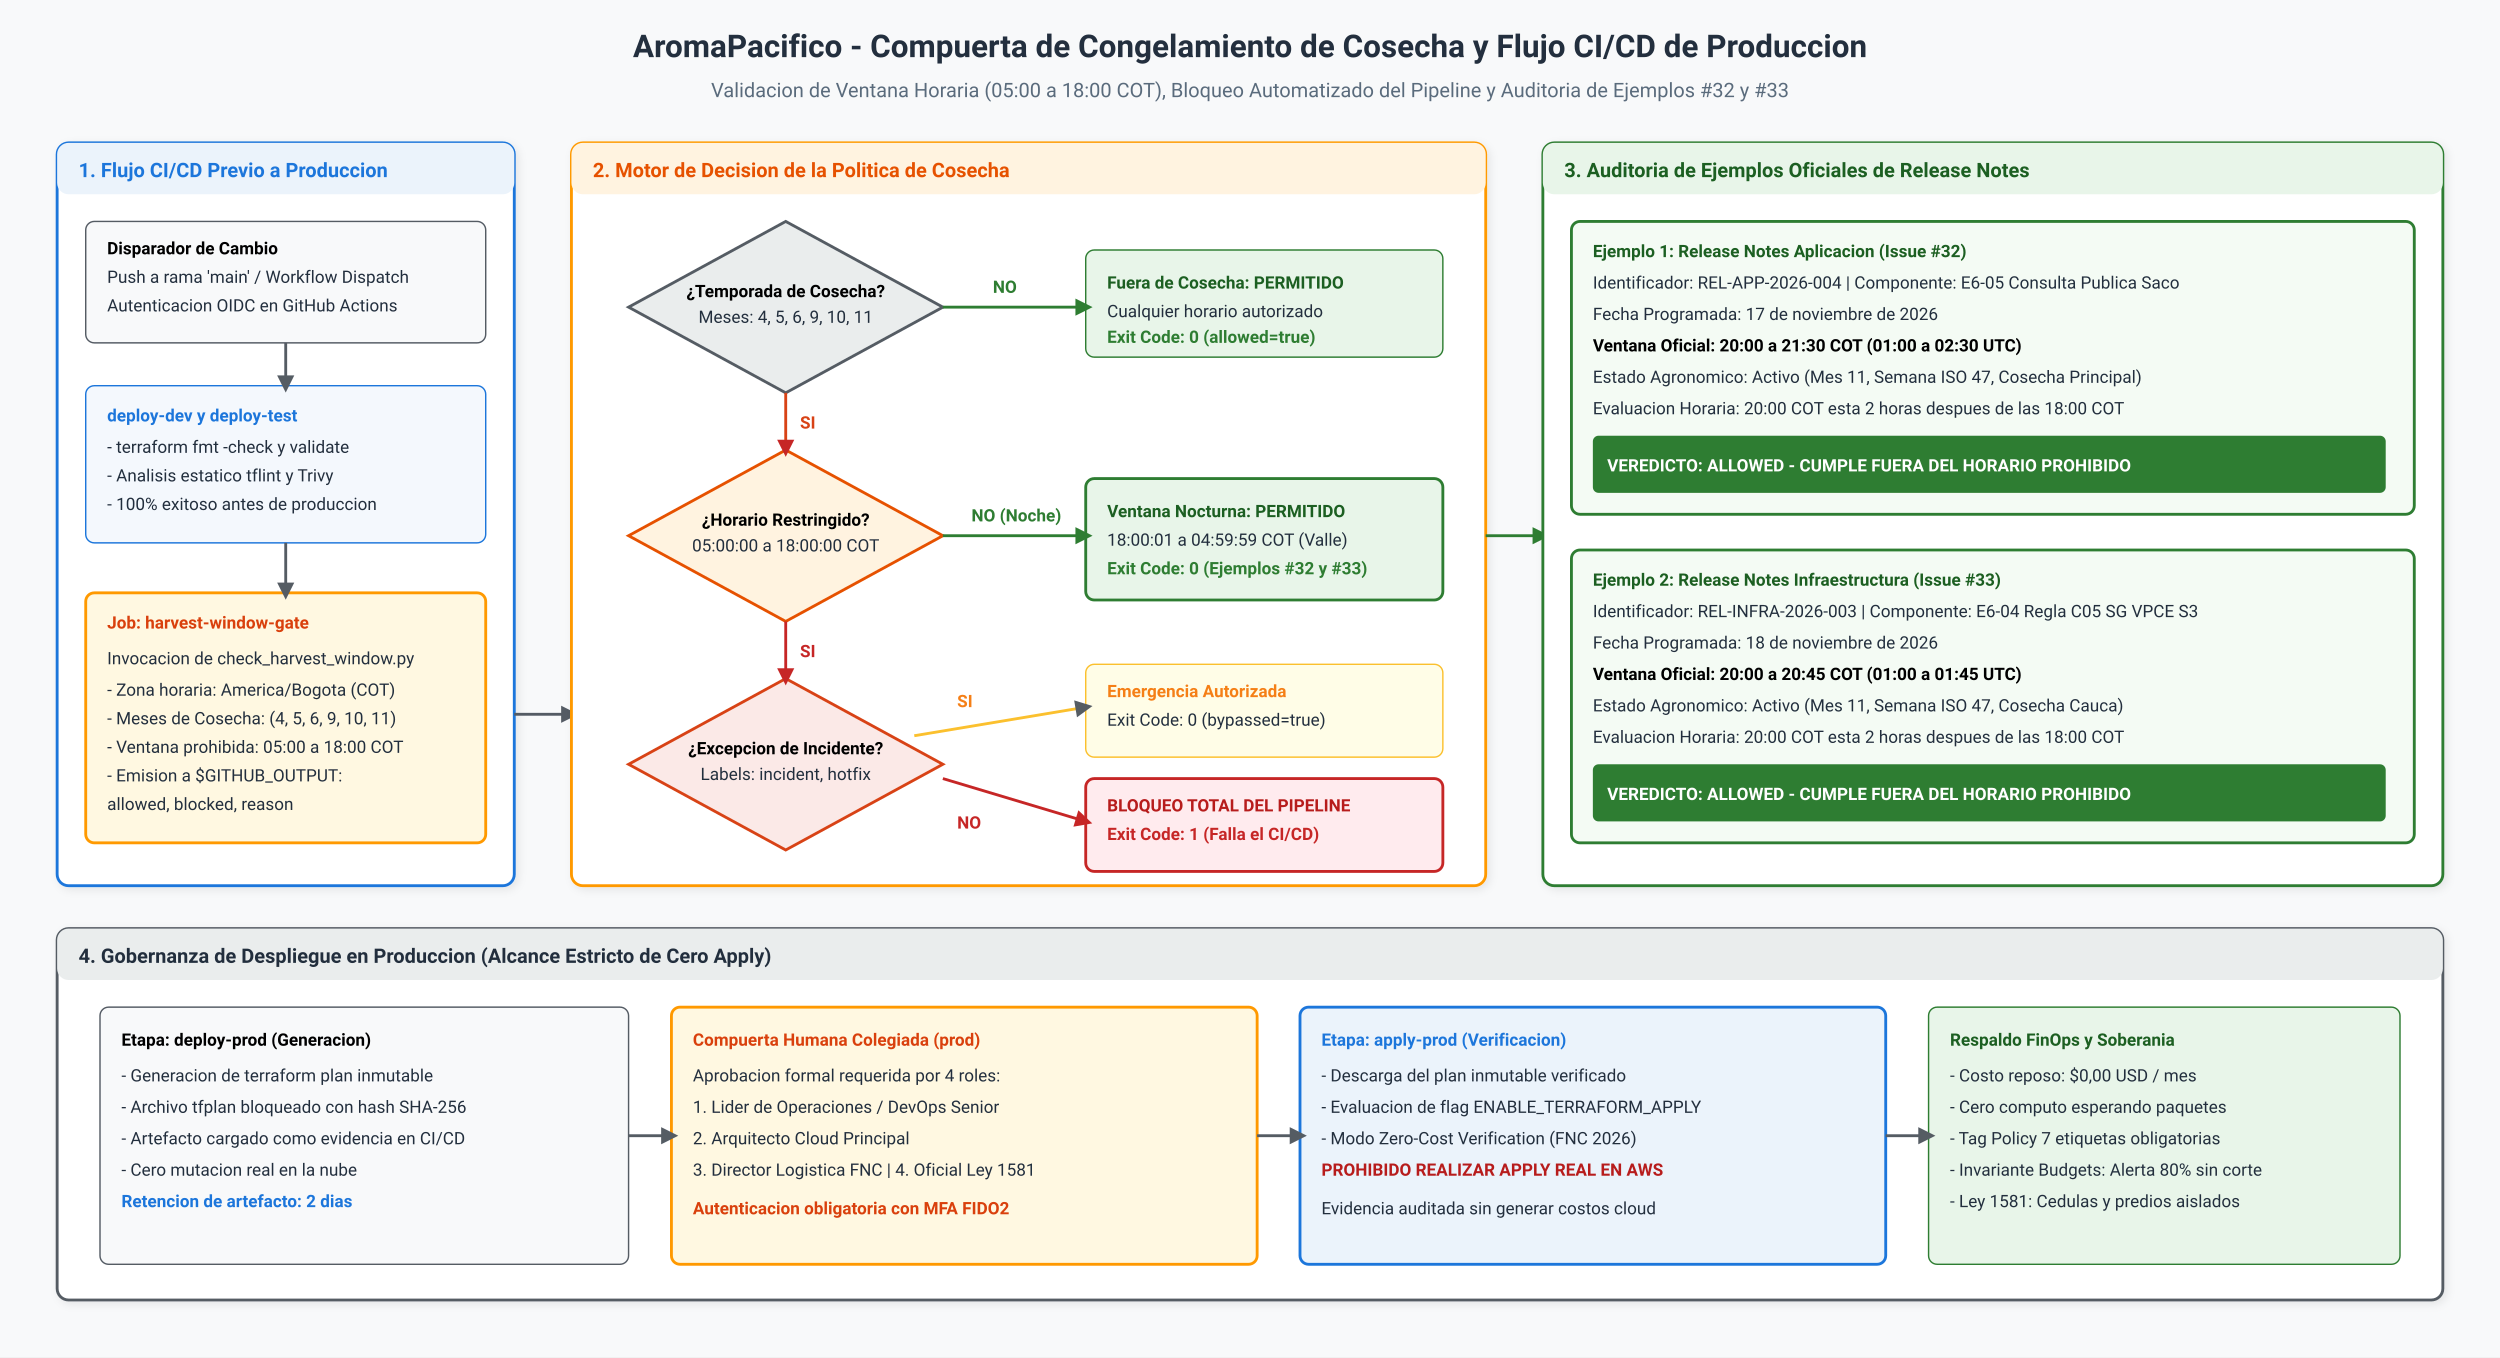
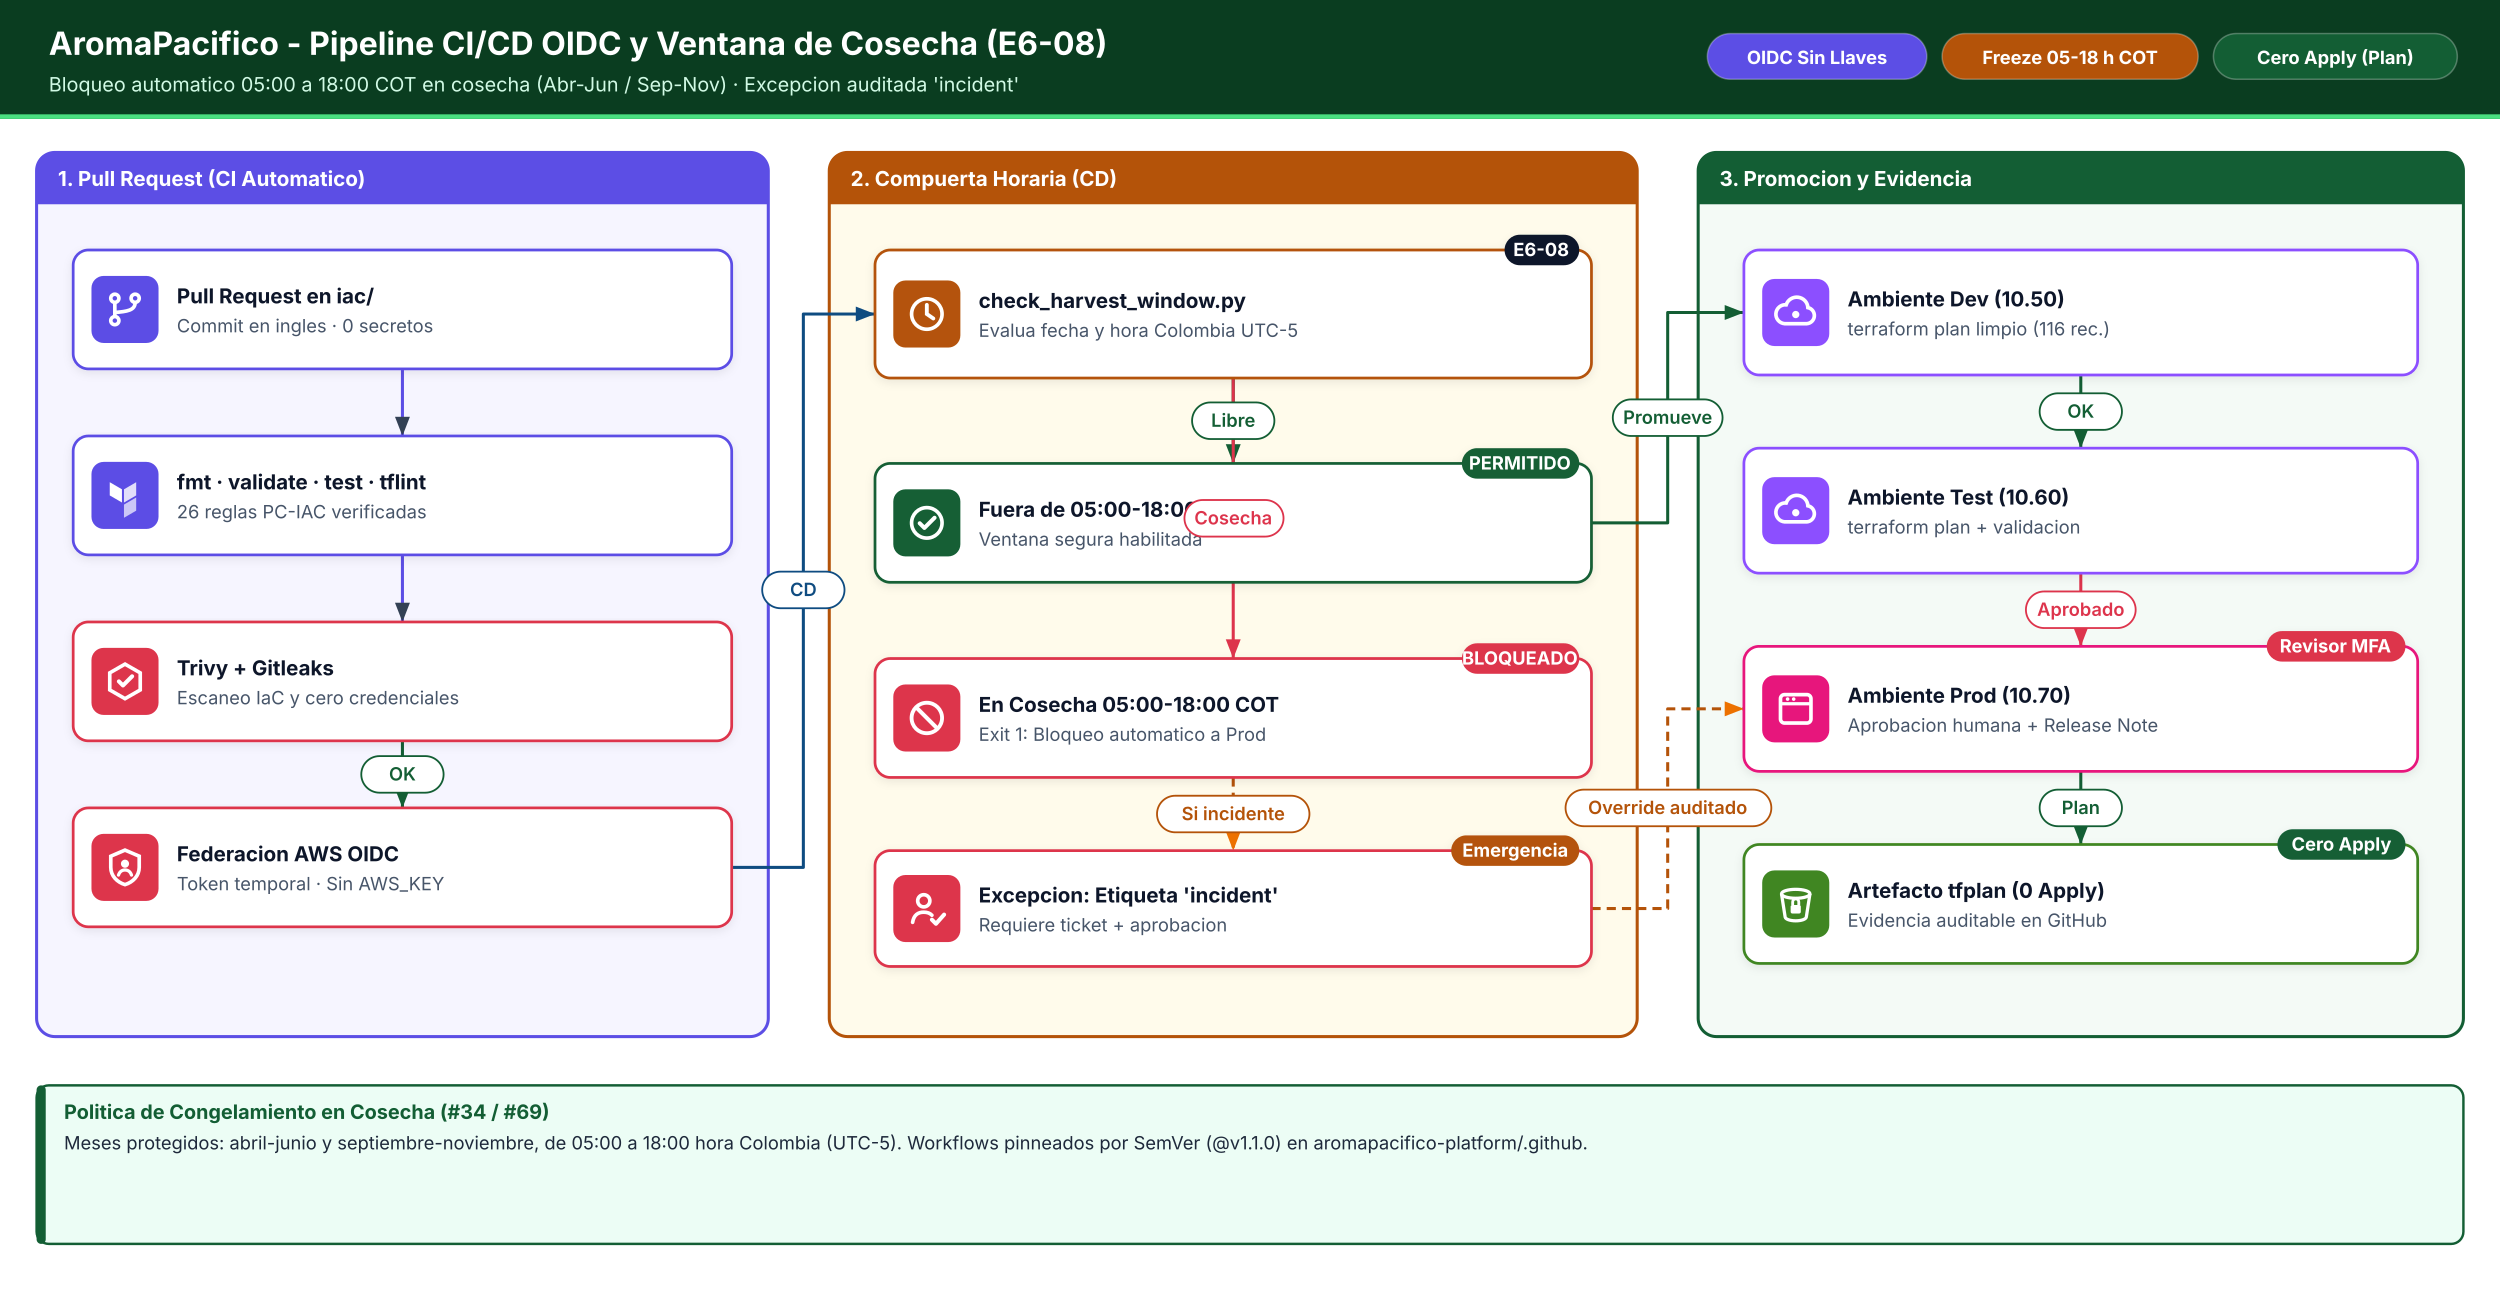
- <svg xmlns="http://www.w3.org/2000/svg" viewBox="0 0 1750 950" width="100%" height="100%">
+ <svg xmlns="http://www.w3.org/2000/svg" width="1640" height="860" viewBox="0 0 1640 860">
  <defs>
-     <style>
-       .title { font-family: -apple-system, BlinkMacSystemFont, "Segoe UI", Roboto, Helvetica, Arial, sans-serif; font-size: 22px; font-weight: bold; fill: #232F3E; text-anchor: middle; }
-       .subtitle { font-family: -apple-system, BlinkMacSystemFont, "Segoe UI", Roboto, Helvetica, Arial, sans-serif; font-size: 14px; fill: #5A6B7C; text-anchor: middle; }
-       .header-box { font-family: -apple-system, BlinkMacSystemFont, "Segoe UI", Roboto, Helvetica, Arial, sans-serif; font-size: 14px; font-weight: bold; }
-       .body-text { font-family: -apple-system, BlinkMacSystemFont, "Segoe UI", Roboto, Helvetica, Arial, sans-serif; font-size: 12px; fill: #232F3E; }
-       .bold-text { font-family: -apple-system, BlinkMacSystemFont, "Segoe UI", Roboto, Helvetica, Arial, sans-serif; font-size: 12px; font-weight: bold; }
-       .badge-text { font-family: -apple-system, BlinkMacSystemFont, "Segoe UI", Roboto, Helvetica, Arial, sans-serif; font-size: 12px; font-weight: bold; fill: #FFFFFF; }
-       .footer-text { font-family: -apple-system, BlinkMacSystemFont, "Segoe UI", Roboto, Helvetica, Arial, sans-serif; font-size: 12px; font-style: italic; fill: #5A6B7C; text-anchor: middle; }
-     </style>
-     <filter id="shadow" x="-2%" y="-2%" width="104%" height="104%" filterUnits="userSpaceOnUse">
-       <feDropShadow dx="2" dy="2" stdDeviation="3" flood-color="#000000" flood-opacity="0.08" />
+     <filter id="shadow" x="-6%" y="-6%" width="112%" height="118%">
+       <feDropShadow dx="0" dy="2" stdDeviation="3" flood-color="#0F172A" flood-opacity="0.08" />
    </filter>
-     <marker id="arrow-blue" viewBox="0 0 10 10" refX="6" refY="5" markerWidth="6" markerHeight="6" orient="auto-start-reverse">
-       <path d="M 0 0 L 10 5 L 0 10 z" fill="#1D76DB" />
-     </marker>
-     <marker id="arrow-green" viewBox="0 0 10 10" refX="6" refY="5" markerWidth="6" markerHeight="6" orient="auto-start-reverse">
-       <path d="M 0 0 L 10 5 L 0 10 z" fill="#2E7D32" />
-     </marker>
-     <marker id="arrow-red" viewBox="0 0 10 10" refX="6" refY="5" markerWidth="6" markerHeight="6" orient="auto-start-reverse">
-       <path d="M 0 0 L 10 5 L 0 10 z" fill="#C62828" />
-     </marker>
-     <marker id="arrow-gray" viewBox="0 0 10 10" refX="6" refY="5" markerWidth="6" markerHeight="6" orient="auto-start-reverse">
-       <path d="M 0 0 L 10 5 L 0 10 z" fill="#545B64" />
-     </marker>
+     <marker id="arr-slate" viewBox="0 0 10 10" refX="9" refY="5" markerWidth="7" markerHeight="7" orient="auto-start-reverse">
+       <path d="M0,1.5 L9,5 L0,8.5 z" fill="#334155" />
+     </marker>
+     <marker id="arr-green" viewBox="0 0 10 10" refX="9" refY="5" markerWidth="7" markerHeight="7" orient="auto-start-reverse">
+       <path d="M0,1.5 L9,5 L0,8.5 z" fill="#135E34" />
+     </marker>
+     <marker id="arr-red" viewBox="0 0 10 10" refX="9" refY="5" markerWidth="7" markerHeight="7" orient="auto-start-reverse">
+       <path d="M0,1.5 L9,5 L0,8.5 z" fill="#DD344C" />
+     </marker>
+     <marker id="arr-blue" viewBox="0 0 10 10" refX="9" refY="5" markerWidth="7" markerHeight="7" orient="auto-start-reverse">
+       <path d="M0,1.5 L9,5 L0,8.5 z" fill="#0F4C81" />
+     </marker>
+     <marker id="arr-orange" viewBox="0 0 10 10" refX="9" refY="5" markerWidth="7" markerHeight="7" orient="auto-start-reverse">
+       <path d="M0,1.5 L9,5 L0,8.5 z" fill="#ED7100" />
+     </marker>
+     <marker id="arr-purple" viewBox="0 0 10 10" refX="9" refY="5" markerWidth="7" markerHeight="7" orient="auto-start-reverse">
+       <path d="M0,1.5 L9,5 L0,8.5 z" fill="#8C4FFF" />
+     </marker>
+     <style>text{font-family:'Segoe UI',Inter,Arial,sans-serif;}</style>
  </defs>
-   <rect width="1750" height="950" fill="#F8F9FA" />
-   <text x="875" y="40" class="title">AromaPacifico - Compuerta de Congelamiento de Cosecha y Flujo CI/CD de Produccion</text>
-   <text x="875" y="68" class="subtitle">Validacion de Ventana Horaria (05:00 a 18:00 COT), Bloqueo Automatizado del Pipeline y Auditoria de Ejemplos #32 y #33</text>
-   <g transform="translate(40, 100)" filter="url(#shadow)">
-     <rect width="320" height="520" rx="8" fill="#FFFFFF" stroke="#1D76DB" stroke-width="2" />
-     <rect width="320" height="36" rx="8" fill="#EBF3FB" />
-     <text x="15" y="24" class="header-box" fill="#1D76DB">1. Flujo CI/CD Previo a Produccion</text>
-     <rect x="20" y="55" width="280" height="85" rx="6" fill="#F8F9FA" stroke="#545B64" stroke-width="1" />
-     <text x="35" y="78" class="bold-text">Disparador de Cambio</text>
-     <text x="35" y="98" class="body-text">Push a rama 'main' / Workflow Dispatch</text>
-     <text x="35" y="118" class="body-text">Autenticacion OIDC en GitHub Actions</text>
-     <rect x="20" y="170" width="280" height="110" rx="6" fill="#F4F8FD" stroke="#1D76DB" stroke-width="1" />
-     <text x="35" y="195" class="bold-text" fill="#1D76DB">deploy-dev y deploy-test</text>
-     <text x="35" y="217" class="body-text">- terraform fmt -check y validate</text>
-     <text x="35" y="237" class="body-text">- Analisis estatico tflint y Trivy</text>
-     <text x="35" y="257" class="body-text">- 100% exitoso antes de produccion</text>
-     <rect x="20" y="315" width="280" height="175" rx="6" fill="#FFF8E1" stroke="#FF9900" stroke-width="2" />
-     <text x="35" y="340" class="bold-text" fill="#D93F0B">Job: harvest-window-gate</text>
-     <text x="35" y="365" class="body-text">Invocacion de check_harvest_window.py</text>
-     <text x="35" y="387" class="body-text">- Zona horaria: America/Bogota (COT)</text>
-     <text x="35" y="407" class="body-text">- Meses de Cosecha: (4, 5, 6, 9, 10, 11)</text>
-     <text x="35" y="427" class="body-text">- Ventana prohibida: 05:00 a 18:00 COT</text>
-     <text x="35" y="447" class="body-text">- Emision a $GITHUB_OUTPUT:</text>
-     <text x="35" y="467" class="body-text" font-family="monospace">allowed, blocked, reason</text>
-     <line x1="160" y1="140" x2="160" y2="170" stroke="#545B64" stroke-width="2" marker-end="url(#arrow-gray)" />
-     <line x1="160" y1="280" x2="160" y2="315" stroke="#545B64" stroke-width="2" marker-end="url(#arrow-gray)" />
-   </g>
-   <line x1="360" y1="500" x2="400" y2="500" stroke="#545B64" stroke-width="2" marker-end="url(#arrow-gray)" />
-   <g transform="translate(400, 100)" filter="url(#shadow)">
-     <rect width="640" height="520" rx="8" fill="#FFFFFF" stroke="#FF9900" stroke-width="2" />
-     <rect width="640" height="36" rx="8" fill="#FFF3E0" />
-     <text x="15" y="24" class="header-box" fill="#E65100">2. Motor de Decision de la Politica de Cosecha</text>
-     <polygon points="150,55 260,115 150,175 40,115" fill="#EAEDED" stroke="#545B64" stroke-width="2" />
-     <text x="150" y="108" class="bold-text" text-anchor="middle">¿Temporada de Cosecha?</text>
-     <text x="150" y="126" class="body-text" text-anchor="middle">Meses: 4, 5, 6, 9, 10, 11</text>
-     <rect x="360" y="75" width="250" height="75" rx="6" fill="#E8F5E9" stroke="#2E7D32" stroke-width="1" />
-     <text x="375" y="102" class="bold-text" fill="#1B5E20">Fuera de Cosecha: PERMITIDO</text>
-     <text x="375" y="122" class="body-text">Cualquier horario autorizado</text>
-     <text x="375" y="140" class="bold-text" fill="#2E7D32">Exit Code: 0 (allowed=true)</text>
-     <line x1="260" y1="115" x2="360" y2="115" stroke="#2E7D32" stroke-width="2" marker-end="url(#arrow-green)" />
-     <text x="295" y="105" class="bold-text" fill="#2E7D32">NO</text>
-     <polygon points="150,215 260,275 150,335 40,275" fill="#FFF3E0" stroke="#E65100" stroke-width="2" />
-     <text x="150" y="268" class="bold-text" text-anchor="middle">¿Horario Restringido?</text>
-     <text x="150" y="286" class="body-text" text-anchor="middle">05:00:00 a 18:00:00 COT</text>
-     <line x1="150" y1="175" x2="150" y2="215" stroke="#D84315" stroke-width="2" marker-end="url(#arrow-red)" />
-     <text x="160" y="200" class="bold-text" fill="#D84315">SI</text>
-     <rect x="360" y="235" width="250" height="85" rx="6" fill="#E8F5E9" stroke="#2E7D32" stroke-width="2" />
-     <text x="375" y="262" class="bold-text" fill="#1B5E20">Ventana Nocturna: PERMITIDO</text>
-     <text x="375" y="282" class="body-text">18:00:01 a 04:59:59 COT (Valle)</text>
-     <text x="375" y="302" class="bold-text" fill="#2E7D32">Exit Code: 0 (Ejemplos #32 y #33)</text>
-     <line x1="260" y1="275" x2="360" y2="275" stroke="#2E7D32" stroke-width="2" marker-end="url(#arrow-green)" />
-     <text x="280" y="265" class="bold-text" fill="#2E7D32">NO (Noche)</text>
-     <polygon points="150,375 260,435 150,495 40,435" fill="#FBE9E7" stroke="#D84315" stroke-width="2" />
-     <text x="150" y="428" class="bold-text" text-anchor="middle">¿Excepcion de Incidente?</text>
-     <text x="150" y="446" class="body-text" text-anchor="middle">Labels: incident, hotfix</text>
-     <line x1="150" y1="335" x2="150" y2="375" stroke="#C62828" stroke-width="2" marker-end="url(#arrow-red)" />
-     <text x="160" y="360" class="bold-text" fill="#C62828">SI</text>
-     <rect x="360" y="365" width="250" height="65" rx="6" fill="#FFFDE7" stroke="#FBC02D" stroke-width="1" />
-     <text x="375" y="388" class="bold-text" fill="#F57F17">Emergencia Autorizada</text>
-     <text x="375" y="408" class="body-text">Exit Code: 0 (bypassed=true)</text>
-     <line x1="240" y1="415" x2="360" y2="395" stroke="#FBC02D" stroke-width="2" marker-end="url(#arrow-gray)" />
-     <text x="270" y="395" class="bold-text" fill="#F57F17">SI</text>
-     <rect x="360" y="445" width="250" height="65" rx="6" fill="#FFEBEE" stroke="#C62828" stroke-width="2" />
-     <text x="375" y="468" class="bold-text" fill="#B71C1C">BLOQUEO TOTAL DEL PIPELINE</text>
-     <text x="375" y="488" class="bold-text" fill="#C62828">Exit Code: 1 (Falla el CI/CD)</text>
-     <line x1="260" y1="445" x2="360" y2="475" stroke="#C62828" stroke-width="2" marker-end="url(#arrow-red)" />
-     <text x="270" y="480" class="bold-text" fill="#C62828">NO</text>
-   </g>
-   <line x1="1040" y1="375" x2="1080" y2="375" stroke="#2E7D32" stroke-width="2" marker-end="url(#arrow-green)" />
-   <g transform="translate(1080, 100)" filter="url(#shadow)">
-     <rect width="630" height="520" rx="8" fill="#FFFFFF" stroke="#2E7D32" stroke-width="2" />
-     <rect width="630" height="36" rx="8" fill="#E8F5E9" />
-     <text x="15" y="24" class="header-box" fill="#1B5E20">3. Auditoria de Ejemplos Oficiales de Release Notes</text>
-     <rect x="20" y="55" width="590" height="205" rx="6" fill="#F4FBF4" stroke="#2E7D32" stroke-width="2" />
-     <text x="35" y="80" class="bold-text" fill="#1B5E20">Ejemplo 1: Release Notes Aplicacion (Issue #32)</text>
-     <text x="35" y="102" class="body-text">Identificador: REL-APP-2026-004 | Componente: E6-05 Consulta Publica Saco</text>
-     <text x="35" y="124" class="body-text">Fecha Programada: 17 de noviembre de 2026</text>
-     <text x="35" y="146" class="bold-text">Ventana Oficial: 20:00 a 21:30 COT (01:00 a 02:30 UTC)</text>
-     <text x="35" y="168" class="body-text">Estado Agronomico: Activo (Mes 11, Semana ISO 47, Cosecha Principal)</text>
-     <text x="35" y="190" class="body-text">Evaluacion Horaria: 20:00 COT esta 2 horas despues de las 18:00 COT</text>
-     <rect x="35" y="205" width="555" height="40" rx="4" fill="#2E7D32" />
-     <text x="45" y="230" class="badge-text">VEREDICTO: ALLOWED - CUMPLE FUERA DEL HORARIO PROHIBIDO</text>
-     <rect x="20" y="285" width="590" height="205" rx="6" fill="#F4FBF4" stroke="#2E7D32" stroke-width="2" />
-     <text x="35" y="310" class="bold-text" fill="#1B5E20">Ejemplo 2: Release Notes Infraestructura (Issue #33)</text>
-     <text x="35" y="332" class="body-text">Identificador: REL-INFRA-2026-003 | Componente: E6-04 Regla C05 SG VPCE S3</text>
-     <text x="35" y="354" class="body-text">Fecha Programada: 18 de noviembre de 2026</text>
-     <text x="35" y="376" class="bold-text">Ventana Oficial: 20:00 a 20:45 COT (01:00 a 01:45 UTC)</text>
-     <text x="35" y="398" class="body-text">Estado Agronomico: Activo (Mes 11, Semana ISO 47, Cosecha Cauca)</text>
-     <text x="35" y="420" class="body-text">Evaluacion Horaria: 20:00 COT esta 2 horas despues de las 18:00 COT</text>
-     <rect x="35" y="435" width="555" height="40" rx="4" fill="#2E7D32" />
-     <text x="45" y="460" class="badge-text">VEREDICTO: ALLOWED - CUMPLE FUERA DEL HORARIO PROHIBIDO</text>
-   </g>
-   <g transform="translate(40, 650)" filter="url(#shadow)">
-     <rect width="1670" height="260" rx="8" fill="#FFFFFF" stroke="#545B64" stroke-width="2" />
-     <rect width="1670" height="36" rx="8" fill="#EAEDED" />
-     <text x="15" y="24" class="header-box" fill="#232F3E">4. Gobernanza de Despliegue en Produccion (Alcance Estricto de Cero Apply)</text>
-     <rect x="30" y="55" width="370" height="180" rx="6" fill="#F8F9FA" stroke="#545B64" stroke-width="1" />
-     <text x="45" y="82" class="bold-text">Etapa: deploy-prod (Generacion)</text>
-     <text x="45" y="107" class="body-text">- Generacion de terraform plan inmutable</text>
-     <text x="45" y="129" class="body-text">- Archivo tfplan bloqueado con hash SHA-256</text>
-     <text x="45" y="151" class="body-text">- Artefacto cargado como evidencia en CI/CD</text>
-     <text x="45" y="173" class="body-text">- Cero mutacion real en la nube</text>
-     <text x="45" y="195" class="bold-text" fill="#1D76DB">Retencion de artefacto: 2 dias</text>
-     <rect x="430" y="55" width="410" height="180" rx="6" fill="#FFF8E1" stroke="#FF9900" stroke-width="2" />
-     <text x="445" y="82" class="bold-text" fill="#D93F0B">Compuerta Humana Colegiada (prod)</text>
-     <text x="445" y="107" class="body-text">Aprobacion formal requerida por 4 roles:</text>
-     <text x="445" y="129" class="body-text">1. Lider de Operaciones / DevOps Senior</text>
-     <text x="445" y="151" class="body-text">2. Arquitecto Cloud Principal</text>
-     <text x="445" y="173" class="body-text">3. Director Logistica FNC | 4. Oficial Ley 1581</text>
-     <text x="445" y="200" class="bold-text" fill="#D93F0B">Autenticacion obligatoria con MFA FIDO2</text>
-     <rect x="870" y="55" width="410" height="180" rx="6" fill="#EBF3FB" stroke="#1D76DB" stroke-width="2" />
-     <text x="885" y="82" class="bold-text" fill="#1D76DB">Etapa: apply-prod (Verificacion)</text>
-     <text x="885" y="107" class="body-text">- Descarga del plan inmutable verificado</text>
-     <text x="885" y="129" class="body-text">- Evaluacion de flag ENABLE_TERRAFORM_APPLY</text>
-     <text x="885" y="151" class="body-text">- Modo Zero-Cost Verification (FNC 2026)</text>
-     <text x="885" y="173" class="bold-text" fill="#B71C1C">PROHIBIDO REALIZAR APPLY REAL EN AWS</text>
-     <text x="885" y="200" class="body-text">Evidencia auditada sin generar costos cloud</text>
-     <rect x="1310" y="55" width="330" height="180" rx="6" fill="#E8F5E9" stroke="#2E7D32" stroke-width="1" />
-     <text x="1325" y="82" class="bold-text" fill="#1B5E20">Respaldo FinOps y Soberania</text>
-     <text x="1325" y="107" class="body-text">- Costo reposo: $0,00 USD / mes</text>
-     <text x="1325" y="129" class="body-text">- Cero computo esperando paquetes</text>
-     <text x="1325" y="151" class="body-text">- Tag Policy 7 etiquetas obligatorias</text>
-     <text x="1325" y="173" class="body-text">- Invariante Budgets: Alerta 80% sin corte</text>
-     <text x="1325" y="195" class="body-text">- Ley 1581: Cedulas y predios aislados</text>
-     <line x1="400" y1="145" x2="430" y2="145" stroke="#545B64" stroke-width="2" marker-end="url(#arrow-gray)" />
-     <line x1="840" y1="145" x2="870" y2="145" stroke="#545B64" stroke-width="2" marker-end="url(#arrow-gray)" />
-     <line x1="1280" y1="145" x2="1310" y2="145" stroke="#545B64" stroke-width="2" marker-end="url(#arrow-gray)" />
+   <rect x="0" y="0" width="1640" height="860" fill="#FFFFFF" />
+   <rect x="0" y="0" width="1640" height="78" fill="#0A3D20" />
+   <rect x="0" y="75" width="1640" height="3" fill="#4ADE80" />
+   <text x="32" y="36" font-size="21" font-weight="700" fill="#FFFFFF">AromaPacifico - Pipeline CI/CD OIDC y Ventana de Cosecha (E6-08)</text>
+   <text x="32" y="60" font-size="13" font-weight="400" fill="#D1FAE5">Bloqueo automatico 05:00 a 18:00 COT en cosecha (Abr-Jun / Sep-Nov) · Excepcion auditada 'incident'</text>
+   <rect x="1452" y="22" width="160" height="30" rx="15" fill="#135E34" stroke="#FFFFFF" stroke-opacity="0.28" />
+   <text x="1532" y="42" text-anchor="middle" font-size="12" font-weight="700" fill="#FFFFFF">Cero Apply (Plan)</text>
+   <rect x="1274" y="22" width="168" height="30" rx="15" fill="#B45309" stroke="#FFFFFF" stroke-opacity="0.28" />
+   <text x="1358" y="42" text-anchor="middle" font-size="12" font-weight="700" fill="#FFFFFF">Freeze 05-18 h COT</text>
+   <rect x="1120" y="22" width="144" height="30" rx="15" fill="#5C4EE5" stroke="#FFFFFF" stroke-opacity="0.28" />
+   <text x="1192" y="42" text-anchor="middle" font-size="12" font-weight="700" fill="#FFFFFF">OIDC Sin Llaves</text>
+   <g id="z-ci">
+     <rect x="24" y="100" width="480" height="580" rx="12" fill="#F6F5FF" stroke="#5C4EE5" stroke-width="2" />
+     <path d="M36,100 H492 Q504,100 504,112 V134 H24 V112 Q24,100 36,100 Z" fill="#5C4EE5" />
+     <text x="38" y="122" font-size="13.5" font-weight="700" fill="#FFFFFF">1. Pull Request (CI Automatico)</text>
+   </g>
+   <g id="z-gate">
+     <rect x="544" y="100" width="530" height="580" rx="12" fill="#FFFBEB" stroke="#B45309" stroke-width="2" />
+     <path d="M556,100 H1062 Q1074,100 1074,112 V134 H544 V112 Q544,100 556,100 Z" fill="#B45309" />
+     <text x="558" y="122" font-size="13.5" font-weight="700" fill="#FFFFFF">2. Compuerta Horaria (CD)</text>
+   </g>
+   <g id="z-env">
+     <rect x="1114" y="100" width="502" height="580" rx="12" fill="#F4FAF6" stroke="#135E34" stroke-width="2" />
+     <path d="M1126,100 H1604 Q1616,100 1616,112 V134 H1114 V112 Q1114,100 1126,100 Z" fill="#135E34" />
+     <text x="1128" y="122" font-size="13.5" font-weight="700" fill="#FFFFFF">3. Promocion y Evidencia</text>
+   </g>
+   <path id="edge-0" d="M264,242 L264,286" fill="none" stroke="#5C4EE5" stroke-width="2" stroke-linejoin="round" marker-end="url(#arr-slate)" />
+   <path id="edge-1" d="M264,364 L264,408" fill="none" stroke="#5C4EE5" stroke-width="2" stroke-linejoin="round" marker-end="url(#arr-slate)" />
+   <path id="edge-2" d="M264,486 L264,530" fill="none" stroke="#135E34" stroke-width="2" stroke-linejoin="round" marker-end="url(#arr-green)" />
+   <path id="edge-3" d="M480,569 L527,569 L527,206 L574,206" fill="none" stroke="#0F4C81" stroke-width="2" stroke-linejoin="round" marker-end="url(#arr-blue)" />
+   <path id="edge-4" d="M809,248 L809,304" fill="none" stroke="#135E34" stroke-width="2" stroke-linejoin="round" marker-end="url(#arr-green)" />
+   <path id="edge-5" d="M809,248 L809,432" fill="none" stroke="#DD344C" stroke-width="2" stroke-linejoin="round" marker-end="url(#arr-red)" />
+   <path id="edge-6" d="M809,510 L809,558" fill="none" stroke="#B45309" stroke-width="2" stroke-dasharray="6,4" stroke-linejoin="round" marker-end="url(#arr-orange)" />
+   <path id="edge-7" d="M1044,343 L1094,343 L1094,205 L1144,205" fill="none" stroke="#135E34" stroke-width="2" stroke-linejoin="round" marker-end="url(#arr-green)" />
+   <path id="edge-8" d="M1365,246 L1365,294" fill="none" stroke="#135E34" stroke-width="2" stroke-linejoin="round" marker-end="url(#arr-green)" />
+   <path id="edge-9" d="M1365,376 L1365,424" fill="none" stroke="#DD344C" stroke-width="2" stroke-linejoin="round" marker-end="url(#arr-red)" />
+   <path id="edge-10" d="M1044,596 L1094,596 L1094,465 L1144,465" fill="none" stroke="#B45309" stroke-width="2" stroke-dasharray="6,4" stroke-linejoin="round" marker-end="url(#arr-orange)" />
+   <path id="edge-11" d="M1365,506 L1365,554" fill="none" stroke="#135E34" stroke-width="2" stroke-linejoin="round" marker-end="url(#arr-green)" />
+   <g id="pr" filter="url(#shadow)">
+     <rect x="48" y="164" width="432" height="78" rx="10" fill="#FFFFFF" stroke="#5C4EE5" stroke-width="1.8" />
+     <rect x="60" y="181" width="44" height="44" rx="8" fill="#5C4EE5" />
+     <g transform="translate(66,187) scale(1.333)">
+       <circle cx="7" cy="6.5" r="2" fill="none" stroke="#FFF" stroke-width="1.8" />
+       <circle cx="17" cy="6.5" r="2" fill="none" stroke="#FFF" stroke-width="1.8" />
+       <circle cx="7" cy="17.5" r="2" fill="none" stroke="#FFF" stroke-width="1.8" />
+       <path d="M7 8.5V15.5M17 8.5C17 12.5 13 13 7 13.5" fill="none" stroke="#FFF" stroke-width="1.8" />
+     </g>
+     <text x="116" y="199" font-size="13.5" font-weight="700" fill="#0F172A">Pull Request en iac/</text>
+     <text x="116" y="218" font-size="12" font-weight="400" fill="#475569">Commit en ingles · 0 secretos</text>
+   </g>
+   <g id="lint" filter="url(#shadow)">
+     <rect x="48" y="286" width="432" height="78" rx="10" fill="#FFFFFF" stroke="#5C4EE5" stroke-width="1.8" />
+     <rect x="60" y="303" width="44" height="44" rx="8" fill="#5C4EE5" />
+     <g transform="translate(66,309) scale(1.333)">
+       <polygon points="4.5,5.5 10.5,9 10.5,15.5 4.5,12" fill="#FFF" />
+       <polygon points="11.5,9 17.5,5.5 17.5,12 11.5,15.5" fill="#FFF" opacity="0.82" />
+       <polygon points="11.5,16.5 17.5,13 17.5,19.5 11.5,23" fill="#FFF" opacity="0.68" />
+     </g>
+     <text x="116" y="321" font-size="13.5" font-weight="700" fill="#0F172A">fmt · validate · test · tflint</text>
+     <text x="116" y="340" font-size="12" font-weight="400" fill="#475569">26 reglas PC-IAC verificadas</text>
+   </g>
+   <g id="sec" filter="url(#shadow)">
+     <rect x="48" y="408" width="432" height="78" rx="10" fill="#FFFFFF" stroke="#DD344C" stroke-width="1.8" />
+     <rect x="60" y="425" width="44" height="44" rx="8" fill="#DD344C" />
+     <g transform="translate(66,431) scale(1.333)">
+       <polygon points="12,3.5 19.5,7.8 19.5,16.2 12,20.5 4.5,16.2 4.5,7.8" fill="none" stroke="#FFF" stroke-width="1.8" />
+       <path d="M9 12L11 14L15.5 9.5" fill="none" stroke="#FFF" stroke-width="2" stroke-linecap="round" stroke-linejoin="round" />
+     </g>
+     <text x="116" y="443" font-size="13.5" font-weight="700" fill="#0F172A">Trivy + Gitleaks</text>
+     <text x="116" y="462" font-size="12" font-weight="400" fill="#475569">Escaneo IaC y cero credenciales</text>
+   </g>
+   <g id="oidc" filter="url(#shadow)">
+     <rect x="48" y="530" width="432" height="78" rx="10" fill="#FFFFFF" stroke="#DD344C" stroke-width="1.8" />
+     <rect x="60" y="547" width="44" height="44" rx="8" fill="#DD344C" />
+     <g transform="translate(66,553) scale(1.333)">
+       <path d="M12 3.5L19 6.5V12C19 16.2 15.9 19.3 12 20.5C8.1 19.3 5 16.2 5 12V6.5L12 3.5Z" fill="none" stroke="#FFF" stroke-width="1.8" />
+       <circle cx="12" cy="10.2" r="2" fill="#FFF" />
+       <path d="M8.8 15.8C9.4 14 10.6 13.3 12 13.3C13.4 13.3 14.6 14 15.2 15.8" fill="none" stroke="#FFF" stroke-width="1.6" stroke-linecap="round" />
+     </g>
+     <text x="116" y="565" font-size="13.5" font-weight="700" fill="#0F172A">Federacion AWS OIDC</text>
+     <text x="116" y="584" font-size="12" font-weight="400" fill="#475569">Token temporal · Sin AWS_KEY</text>
+   </g>
+   <g id="chk" filter="url(#shadow)">
+     <rect x="574" y="164" width="470" height="84" rx="10" fill="#FFFFFF" stroke="#B45309" stroke-width="1.8" />
+     <rect x="586" y="184" width="44" height="44" rx="8" fill="#B45309" />
+     <g transform="translate(592,190) scale(1.333)">
+       <circle cx="12" cy="12" r="7.5" fill="none" stroke="#FFF" stroke-width="1.8" />
+       <path d="M12 7.5V12L15.2 14.2" fill="none" stroke="#FFF" stroke-width="1.9" stroke-linecap="round" />
+     </g>
+     <text x="642" y="202" font-size="13.5" font-weight="700" fill="#0F172A">check_harvest_window.py</text>
+     <text x="642" y="221" font-size="12" font-weight="400" fill="#475569">Evalua fecha y hora Colombia UTC-5</text>
+     <rect x="987" y="154" width="49" height="20" rx="10" fill="#0F172A" />
+     <text x="1011" y="168" text-anchor="middle" font-size="12" font-weight="700" fill="#FFFFFF">E6-08</text>
+   </g>
+   <g id="ok-win" filter="url(#shadow)">
+     <rect x="574" y="304" width="470" height="78" rx="10" fill="#FFFFFF" stroke="#135E34" stroke-width="1.8" />
+     <rect x="586" y="321" width="44" height="44" rx="8" fill="#135E34" />
+     <g transform="translate(592,327) scale(1.333)">
+       <circle cx="12" cy="12" r="7.5" fill="none" stroke="#FFF" stroke-width="1.8" />
+       <path d="M8.5 12.2L10.8 14.5L15.8 9.5" fill="none" stroke="#FFF" stroke-width="2" stroke-linecap="round" stroke-linejoin="round" />
+     </g>
+     <text x="642" y="339" font-size="13.5" font-weight="700" fill="#0F172A">Fuera de 05:00-18:00 COT</text>
+     <text x="642" y="358" font-size="12" font-weight="400" fill="#475569">Ventana segura habilitada</text>
+     <rect x="959" y="294" width="77" height="20" rx="10" fill="#135E34" />
+     <text x="997" y="308" text-anchor="middle" font-size="12" font-weight="700" fill="#FFFFFF">PERMITIDO</text>
+   </g>
+   <g id="blk-win" filter="url(#shadow)">
+     <rect x="574" y="432" width="470" height="78" rx="10" fill="#FFFFFF" stroke="#DD344C" stroke-width="1.8" />
+     <rect x="586" y="449" width="44" height="44" rx="8" fill="#DD344C" />
+     <g transform="translate(592,455) scale(1.333)">
+       <circle cx="12" cy="12" r="7.5" fill="none" stroke="#FFF" stroke-width="1.9" />
+       <line x1="7" y1="7" x2="17" y2="17" stroke="#FFF" stroke-width="2" />
+     </g>
+     <text x="642" y="467" font-size="13.5" font-weight="700" fill="#0F172A">En Cosecha 05:00-18:00 COT</text>
+     <text x="642" y="486" font-size="12" font-weight="400" fill="#475569">Exit 1: Bloqueo automatico a Prod</text>
+     <rect x="959" y="422" width="77" height="20" rx="10" fill="#DD344C" />
+     <text x="997" y="436" text-anchor="middle" font-size="12" font-weight="700" fill="#FFFFFF">BLOQUEADO</text>
+   </g>
+   <g id="inc" filter="url(#shadow)">
+     <rect x="574" y="558" width="470" height="76" rx="10" fill="#FFFFFF" stroke="#DD344C" stroke-width="1.8" />
+     <rect x="586" y="574" width="44" height="44" rx="8" fill="#DD344C" />
+     <g transform="translate(592,580) scale(1.333)">
+       <circle cx="10.5" cy="8.2" r="3" fill="none" stroke="#FFF" stroke-width="1.8" />
+       <path d="M5 18.8C5.6 15.2 7.6 13.8 10.5 13.8C12.2 13.8 13.6 14.3 14.5 15.3" fill="none" stroke="#FFF" stroke-width="1.8" stroke-linecap="round" />
+       <path d="M14.5 17.5L16.5 19.5L20.5 15" fill="none" stroke="#FFF" stroke-width="2" stroke-linecap="round" stroke-linejoin="round" />
+     </g>
+     <text x="642" y="592" font-size="13.5" font-weight="700" fill="#0F172A">Excepcion: Etiqueta 'incident'</text>
+     <text x="642" y="611" font-size="12" font-weight="400" fill="#475569">Requiere ticket + aprobacion</text>
+     <rect x="952" y="548" width="84" height="20" rx="10" fill="#B45309" />
+     <text x="994" y="562" text-anchor="middle" font-size="12" font-weight="700" fill="#FFFFFF">Emergencia</text>
+   </g>
+   <g id="e-dev" filter="url(#shadow)">
+     <rect x="1144" y="164" width="442" height="82" rx="10" fill="#FFFFFF" stroke="#8C4FFF" stroke-width="1.8" />
+     <rect x="1156" y="183" width="44" height="44" rx="8" fill="#8C4FFF" />
+     <g transform="translate(1162,189) scale(1.333)">
+       <path d="M6.5 17.5H17.5A4 4 0 0 0 18 9.6A5.5 5.5 0 0 0 7.3 8.2A3.8 3.8 0 0 0 6.5 17.5Z" fill="none" stroke="#FFF" stroke-width="1.8" />
+       <circle cx="12" cy="13" r="1.8" fill="#FFF" />
+     </g>
+     <text x="1212" y="201" font-size="13.5" font-weight="700" fill="#0F172A">Ambiente Dev (10.50)</text>
+     <text x="1212" y="220" font-size="12" font-weight="400" fill="#475569">terraform plan limpio (116 rec.)</text>
+   </g>
+   <g id="e-test" filter="url(#shadow)">
+     <rect x="1144" y="294" width="442" height="82" rx="10" fill="#FFFFFF" stroke="#8C4FFF" stroke-width="1.8" />
+     <rect x="1156" y="313" width="44" height="44" rx="8" fill="#8C4FFF" />
+     <g transform="translate(1162,319) scale(1.333)">
+       <path d="M6.5 17.5H17.5A4 4 0 0 0 18 9.6A5.5 5.5 0 0 0 7.3 8.2A3.8 3.8 0 0 0 6.5 17.5Z" fill="none" stroke="#FFF" stroke-width="1.8" />
+       <circle cx="12" cy="13" r="1.8" fill="#FFF" />
+     </g>
+     <text x="1212" y="331" font-size="13.5" font-weight="700" fill="#0F172A">Ambiente Test (10.60)</text>
+     <text x="1212" y="350" font-size="12" font-weight="400" fill="#475569">terraform plan + validacion</text>
+   </g>
+   <g id="e-prod" filter="url(#shadow)">
+     <rect x="1144" y="424" width="442" height="82" rx="10" fill="#FFFFFF" stroke="#E7157B" stroke-width="1.8" />
+     <rect x="1156" y="443" width="44" height="44" rx="8" fill="#E7157B" />
+     <g transform="translate(1162,449) scale(1.333)">
+       <rect x="4.5" y="5" width="15" height="14" rx="2" fill="none" stroke="#FFF" stroke-width="1.8" />
+       <path d="M4.5 9.5H19.5" stroke="#FFF" stroke-width="1.6" />
+       <circle cx="8" cy="7.2" r="0.9" fill="#FFF" />
+       <circle cx="11" cy="7.2" r="0.9" fill="#FFF" />
+     </g>
+     <text x="1212" y="461" font-size="13.5" font-weight="700" fill="#0F172A">Ambiente Prod (10.70)</text>
+     <text x="1212" y="480" font-size="12" font-weight="400" fill="#475569">Aprobacion humana + Release Note</text>
+     <rect x="1487" y="414" width="91" height="20" rx="10" fill="#DD344C" />
+     <text x="1532" y="428" text-anchor="middle" font-size="12" font-weight="700" fill="#FFFFFF">Revisor MFA</text>
+   </g>
+   <g id="e-art" filter="url(#shadow)">
+     <rect x="1144" y="554" width="442" height="78" rx="10" fill="#FFFFFF" stroke="#3F8624" stroke-width="1.8" />
+     <rect x="1156" y="571" width="44" height="44" rx="8" fill="#3F8624" />
+     <g transform="translate(1162,577) scale(1.333)">
+       <path d="M5 7L6.8 18.5C7 19.5 9.2 20.3 12 20.3C14.8 20.3 17 19.5 17.2 18.5L19 7" fill="none" stroke="#FFF" stroke-width="1.6" />
+       <ellipse cx="12" cy="7" rx="7" ry="2.2" fill="none" stroke="#FFF" stroke-width="1.6" />
+       <rect x="9.5" y="12.5" width="5" height="4.2" rx="0.8" fill="#FFF" />
+       <path d="M10.5 12.5V11C10.5 10.1 11.2 9.5 12 9.5C12.8 9.5 13.5 10.1 13.5 11V12.5" fill="none" stroke="#FFF" stroke-width="1.4" />
+     </g>
+     <text x="1212" y="589" font-size="13.5" font-weight="700" fill="#0F172A">Artefacto tfplan (0 Apply)</text>
+     <text x="1212" y="608" font-size="12" font-weight="400" fill="#475569">Evidencia auditable en GitHub</text>
+     <rect x="1494" y="544" width="84" height="20" rx="10" fill="#135E34" />
+     <text x="1536" y="558" text-anchor="middle" font-size="12" font-weight="700" fill="#FFFFFF">Cero Apply</text>
+   </g>
+   <rect x="237" y="496" width="54" height="24" rx="12" fill="#FFFFFF" stroke="#135E34" stroke-width="1.2" />
+   <text x="264" y="512" text-anchor="middle" font-size="12" font-weight="600" fill="#135E34">OK</text>
+   <rect x="500" y="375" width="54" height="24" rx="12" fill="#FFFFFF" stroke="#0F4C81" stroke-width="1.2" />
+   <text x="527" y="391" text-anchor="middle" font-size="12" font-weight="600" fill="#0F4C81">CD</text>
+   <rect x="782" y="264" width="54" height="24" rx="12" fill="#FFFFFF" stroke="#135E34" stroke-width="1.2" />
+   <text x="809" y="280" text-anchor="middle" font-size="12" font-weight="600" fill="#135E34">Libre</text>
+   <rect x="777" y="328" width="65" height="24" rx="12" fill="#FFFFFF" stroke="#DD344C" stroke-width="1.2" />
+   <text x="809" y="344" text-anchor="middle" font-size="12" font-weight="600" fill="#DD344C">Cosecha</text>
+   <rect x="759" y="522" width="100" height="24" rx="12" fill="#FFFFFF" stroke="#B45309" stroke-width="1.2" />
+   <text x="809" y="538" text-anchor="middle" font-size="12" font-weight="600" fill="#B45309">Si incidente</text>
+   <rect x="1058" y="262" width="72" height="24" rx="12" fill="#FFFFFF" stroke="#135E34" stroke-width="1.2" />
+   <text x="1094" y="278" text-anchor="middle" font-size="12" font-weight="600" fill="#135E34">Promueve</text>
+   <rect x="1338" y="258" width="54" height="24" rx="12" fill="#FFFFFF" stroke="#135E34" stroke-width="1.2" />
+   <text x="1365" y="274" text-anchor="middle" font-size="12" font-weight="600" fill="#135E34">OK</text>
+   <rect x="1329" y="388" width="72" height="24" rx="12" fill="#FFFFFF" stroke="#DD344C" stroke-width="1.2" />
+   <text x="1365" y="404" text-anchor="middle" font-size="12" font-weight="600" fill="#DD344C">Aprobado</text>
+   <rect x="1027" y="518" width="135" height="24" rx="12" fill="#FFFFFF" stroke="#B45309" stroke-width="1.2" />
+   <text x="1094" y="534" text-anchor="middle" font-size="12" font-weight="600" fill="#B45309">Override auditado</text>
+   <rect x="1338" y="518" width="54" height="24" rx="12" fill="#FFFFFF" stroke="#135E34" stroke-width="1.2" />
+   <text x="1365" y="534" text-anchor="middle" font-size="12" font-weight="600" fill="#135E34">Plan</text>
+   <g>
+     <rect x="24" y="712" width="1592" height="104" rx="8" fill="#ECFDF5" stroke="#135E34" stroke-width="1.6" />
+     <rect x="24" y="712" width="6" height="104" rx="3" fill="#135E34" />
+     <text x="42" y="734" font-size="13" font-weight="700" fill="#135E34">Politica de Congelamiento en Cosecha (#34 / #69)</text>
+     <text x="42" y="754" font-size="12" font-weight="400" fill="#1E293B">Meses protegidos: abril-junio y septiembre-noviembre, de 05:00 a 18:00 hora Colombia (UTC-5). Workflows pinneados por SemVer (@v1.1.0) en aromapacifico-platform/.github.</text>
  </g>
</svg>
